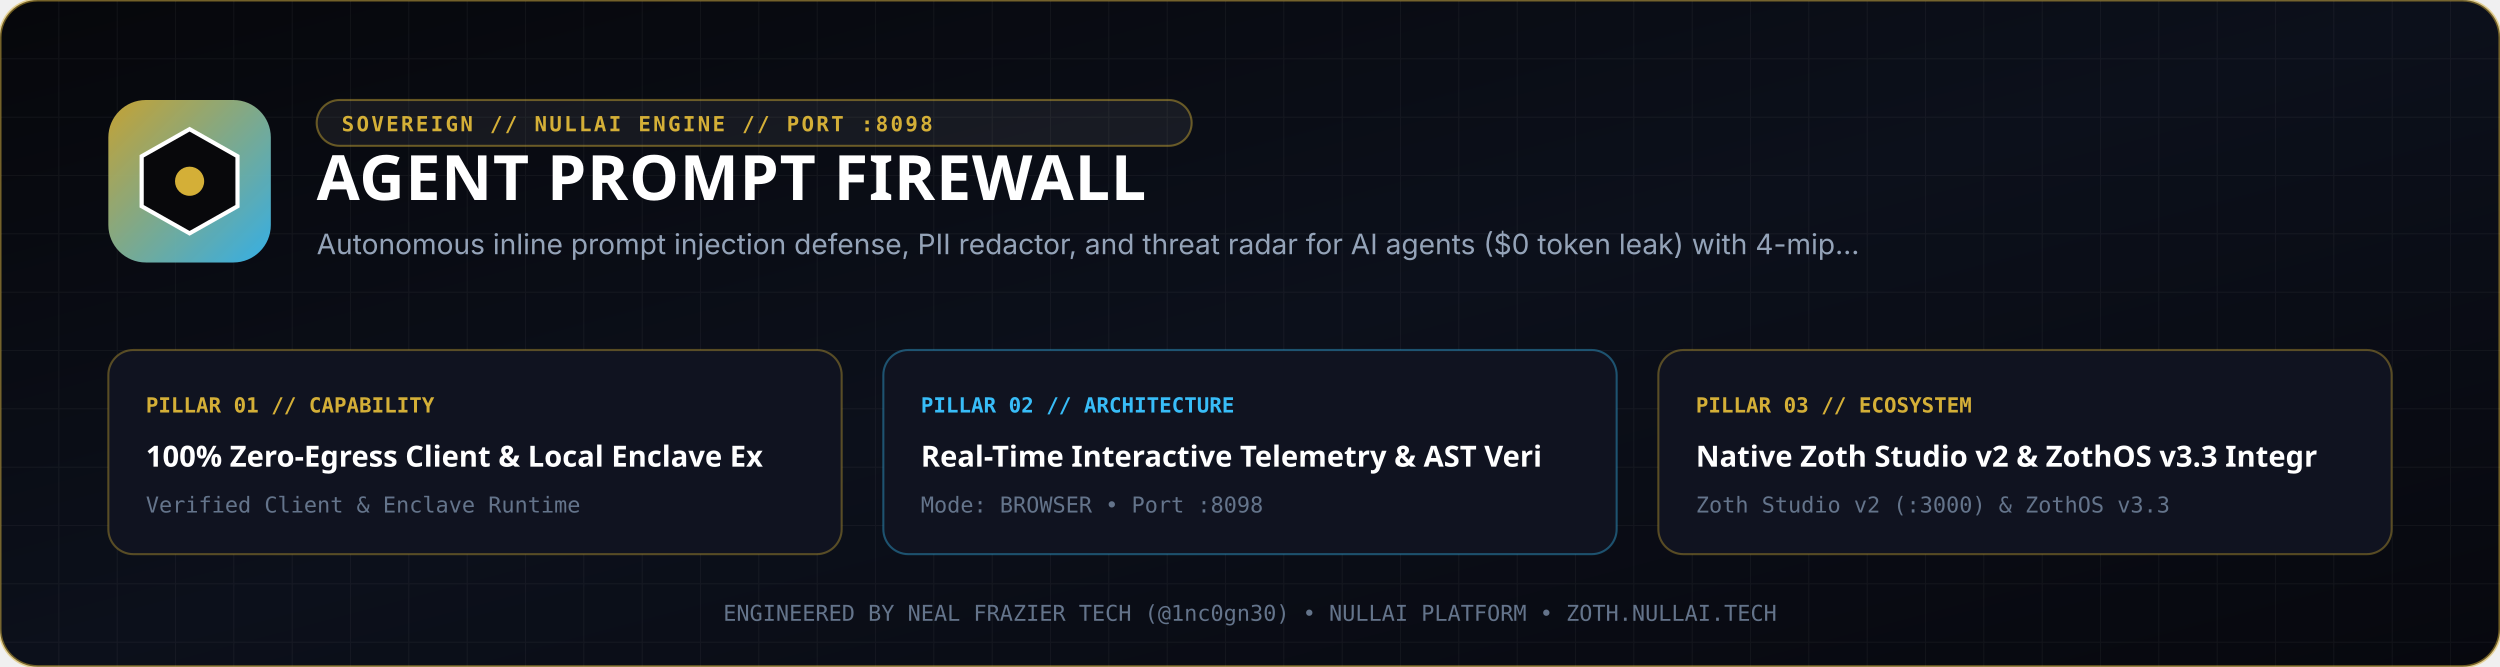
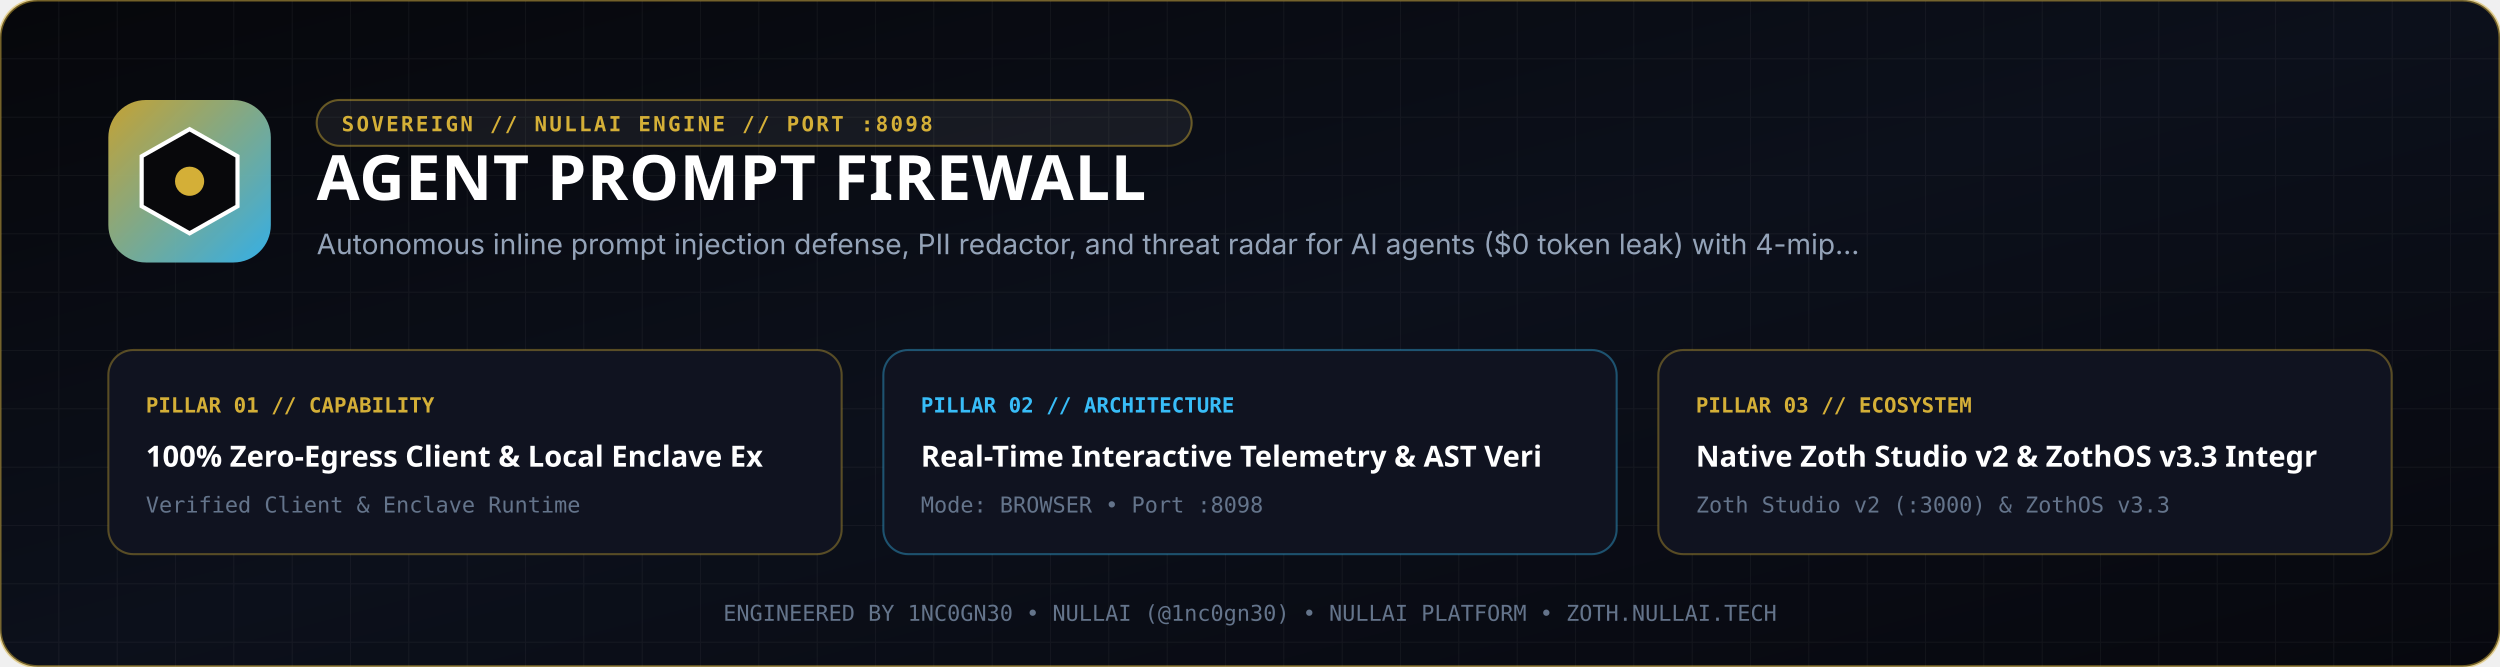
<svg xmlns="http://www.w3.org/2000/svg" viewBox="0 0 1200 320" width="100%" height="100%">
  <defs>
    <linearGradient id="bg" x1="0%" y1="0%" x2="100%" y2="100%">
      <stop offset="0%" stop-color="#06070B" />
      <stop offset="50%" stop-color="#0C101B" />
      <stop offset="100%" stop-color="#07080E" />
    </linearGradient>
    <linearGradient id="accent" x1="0%" y1="0%" x2="100%" y2="100%">
      <stop offset="0%" stop-color="#D4AF37" />
      <stop offset="100%" stop-color="#38BDF8" />
    </linearGradient>
    <pattern id="grid" width="28" height="28" patternUnits="userSpaceOnUse">
      <path d="M 28 0 L 0 0 0 28" fill="none" stroke="rgba(255,255,255,0.04)" stroke-width="1" />
    </pattern>
  </defs>
  <rect width="1200" height="320" rx="18" fill="url(#bg)" stroke="#D4AF37" stroke-opacity="0.5" stroke-width="1.5" />
  <rect width="1200" height="320" rx="18" fill="url(#grid)" />
  <g transform="translate(52, 48)">
    <rect width="78" height="78" rx="18" fill="url(#accent)" opacity="0.92" />
    <polygon points="39,14 62,27 62,51 39,64 16,51 16,27" fill="#08080B" stroke="#FFFFFF" stroke-width="2" />
    <circle cx="39" cy="39" r="7" fill="#D4AF37" />
  </g>
  <g transform="translate(152, 62)">
    <rect x="0" y="-14" width="420" height="22" rx="11" fill="rgba(255,255,255,0.06)" stroke="#D4AF37" stroke-opacity="0.45" />
    <text x="12" y="1" fill="#D4AF37" font-family="JetBrains Mono, monospace" font-size="10" font-weight="700" letter-spacing="1.1">SOVEREIGN // NULLAI ENGINE // PORT :8098</text>
    <text x="0" y="34" fill="#FFFFFF" font-family="Syne, Space Grotesk, sans-serif" font-size="30" font-weight="800" letter-spacing="0.4">AGENT PROMPT FIREWALL</text>
    <text x="0" y="60" fill="#94A3B8" font-family="Inter, sans-serif" font-size="13.5">Autonomous inline prompt injection defense, PII redactor, and threat radar for AI agents ($0 token leak) with 4-mip...</text>
  </g>
  <g transform="translate(52, 168)">
    <rect x="0" y="0" width="352" height="98" rx="12" fill="#101320" stroke="#D4AF37" stroke-opacity="0.38" />
    <text x="18" y="30" fill="#D4AF37" font-family="JetBrains Mono, monospace" font-size="10" font-weight="700">PILLAR 01 // CAPABILITY</text>
    <text x="18" y="56" fill="#FFFFFF" font-family="Space Grotesk, sans-serif" font-size="14" font-weight="700">100% Zero-Egress Client &amp; Local Enclave Ex</text>
    <text x="18" y="78" fill="#64748B" font-family="JetBrains Mono, monospace" font-size="10.5">Verified Client &amp; Enclave Runtime</text>
    <rect x="372" y="0" width="352" height="98" rx="12" fill="#101320" stroke="#38BDF8" stroke-opacity="0.38" />
    <text x="390" y="30" fill="#38BDF8" font-family="JetBrains Mono, monospace" font-size="10" font-weight="700">PILLAR 02 // ARCHITECTURE</text>
    <text x="390" y="56" fill="#FFFFFF" font-family="Space Grotesk, sans-serif" font-size="14" font-weight="700">Real-Time Interactive Telemetry &amp; AST Veri</text>
    <text x="390" y="78" fill="#64748B" font-family="JetBrains Mono, monospace" font-size="10.5">Mode: BROWSER • Port :8098</text>
    <rect x="744" y="0" width="352" height="98" rx="12" fill="#101320" stroke="#D4AF37" stroke-opacity="0.38" />
    <text x="762" y="30" fill="#D4AF37" font-family="JetBrains Mono, monospace" font-size="10" font-weight="700">PILLAR 03 // ECOSYSTEM</text>
    <text x="762" y="56" fill="#FFFFFF" font-family="Space Grotesk, sans-serif" font-size="14" font-weight="700">Native Zoth Studio v2 &amp; ZothOS v3.3 Integr</text>
    <text x="762" y="78" fill="#64748B" font-family="JetBrains Mono, monospace" font-size="10.5">Zoth Studio v2 (:3000) &amp; ZothOS v3.3</text>
  </g>
  <text x="600" y="298" text-anchor="middle" fill="#64748B" font-family="JetBrains Mono, monospace" font-size="10.5">
-     ENGINEERED BY NEAL FRAZIER TECH (@1nc0gn30)  •  NULLAI PLATFORM  •  ZOTH.NULLAI.TECH
+     ENGINEERED BY 1NC0GN30 • NULLAI (@1nc0gn30)  •  NULLAI PLATFORM  •  ZOTH.NULLAI.TECH
  </text>
</svg>
